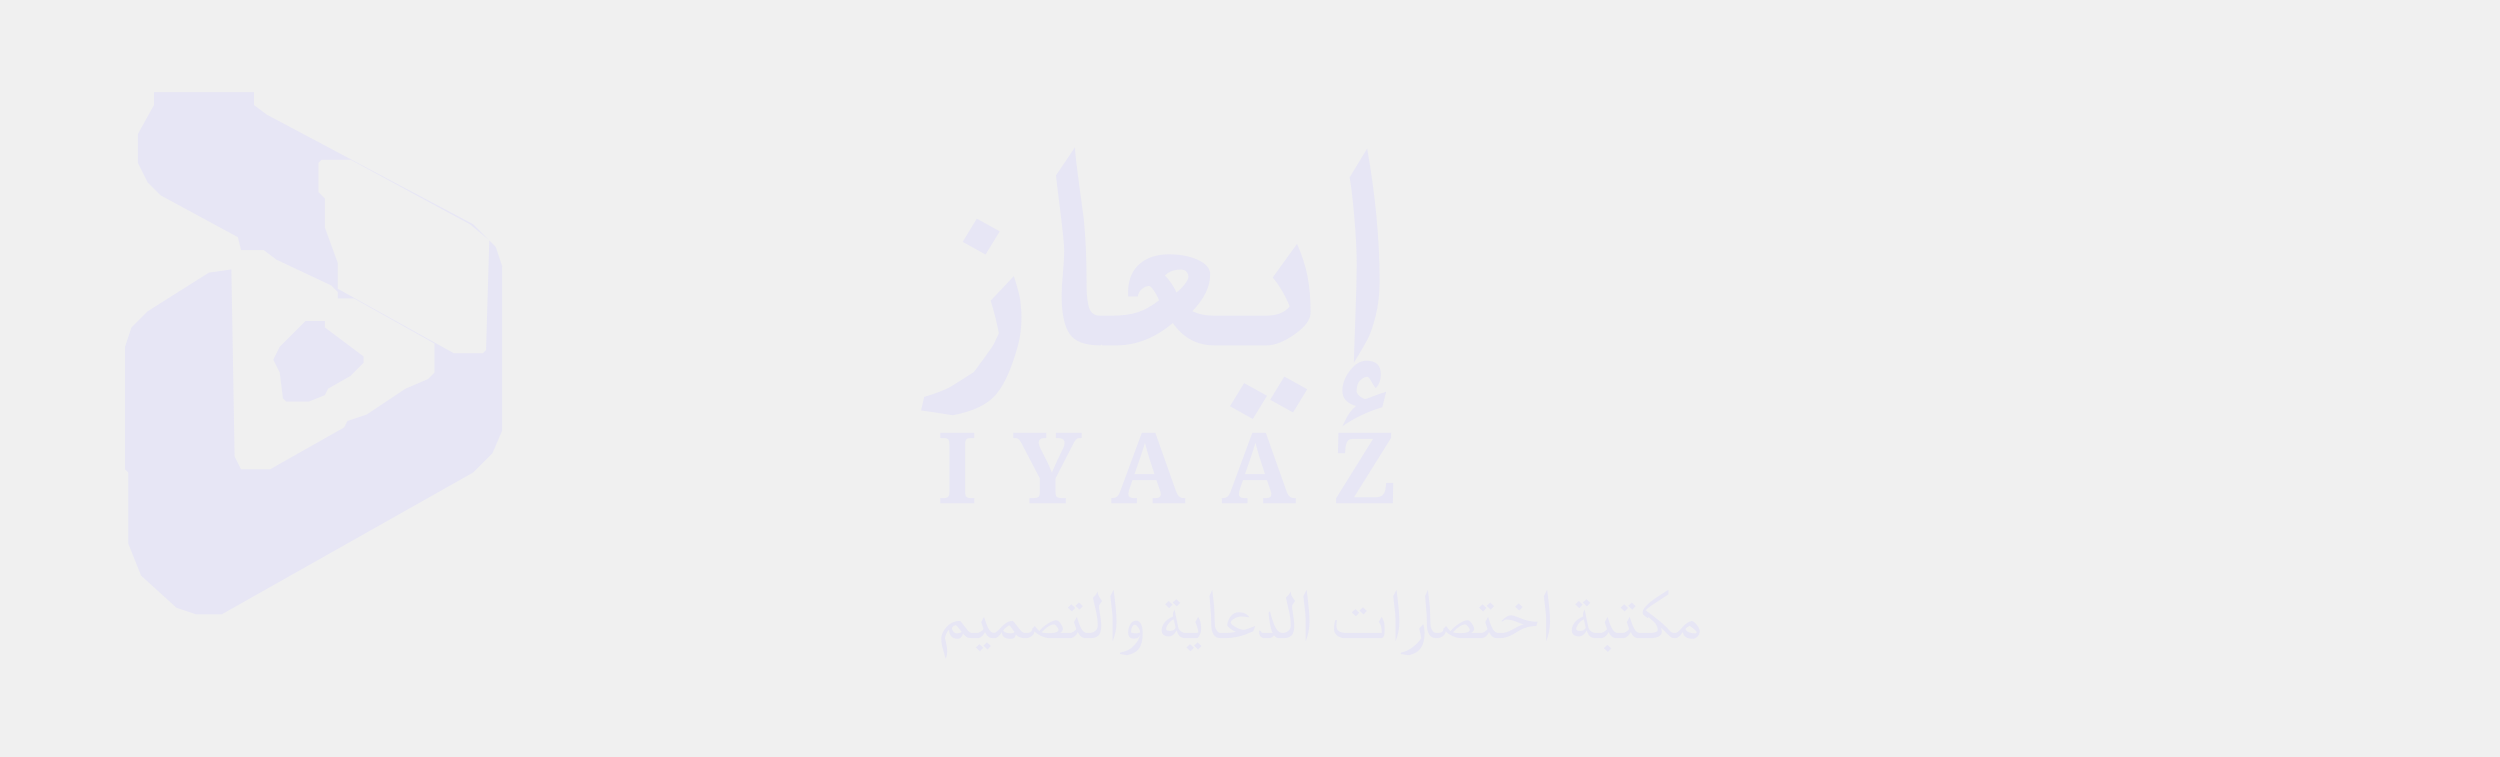
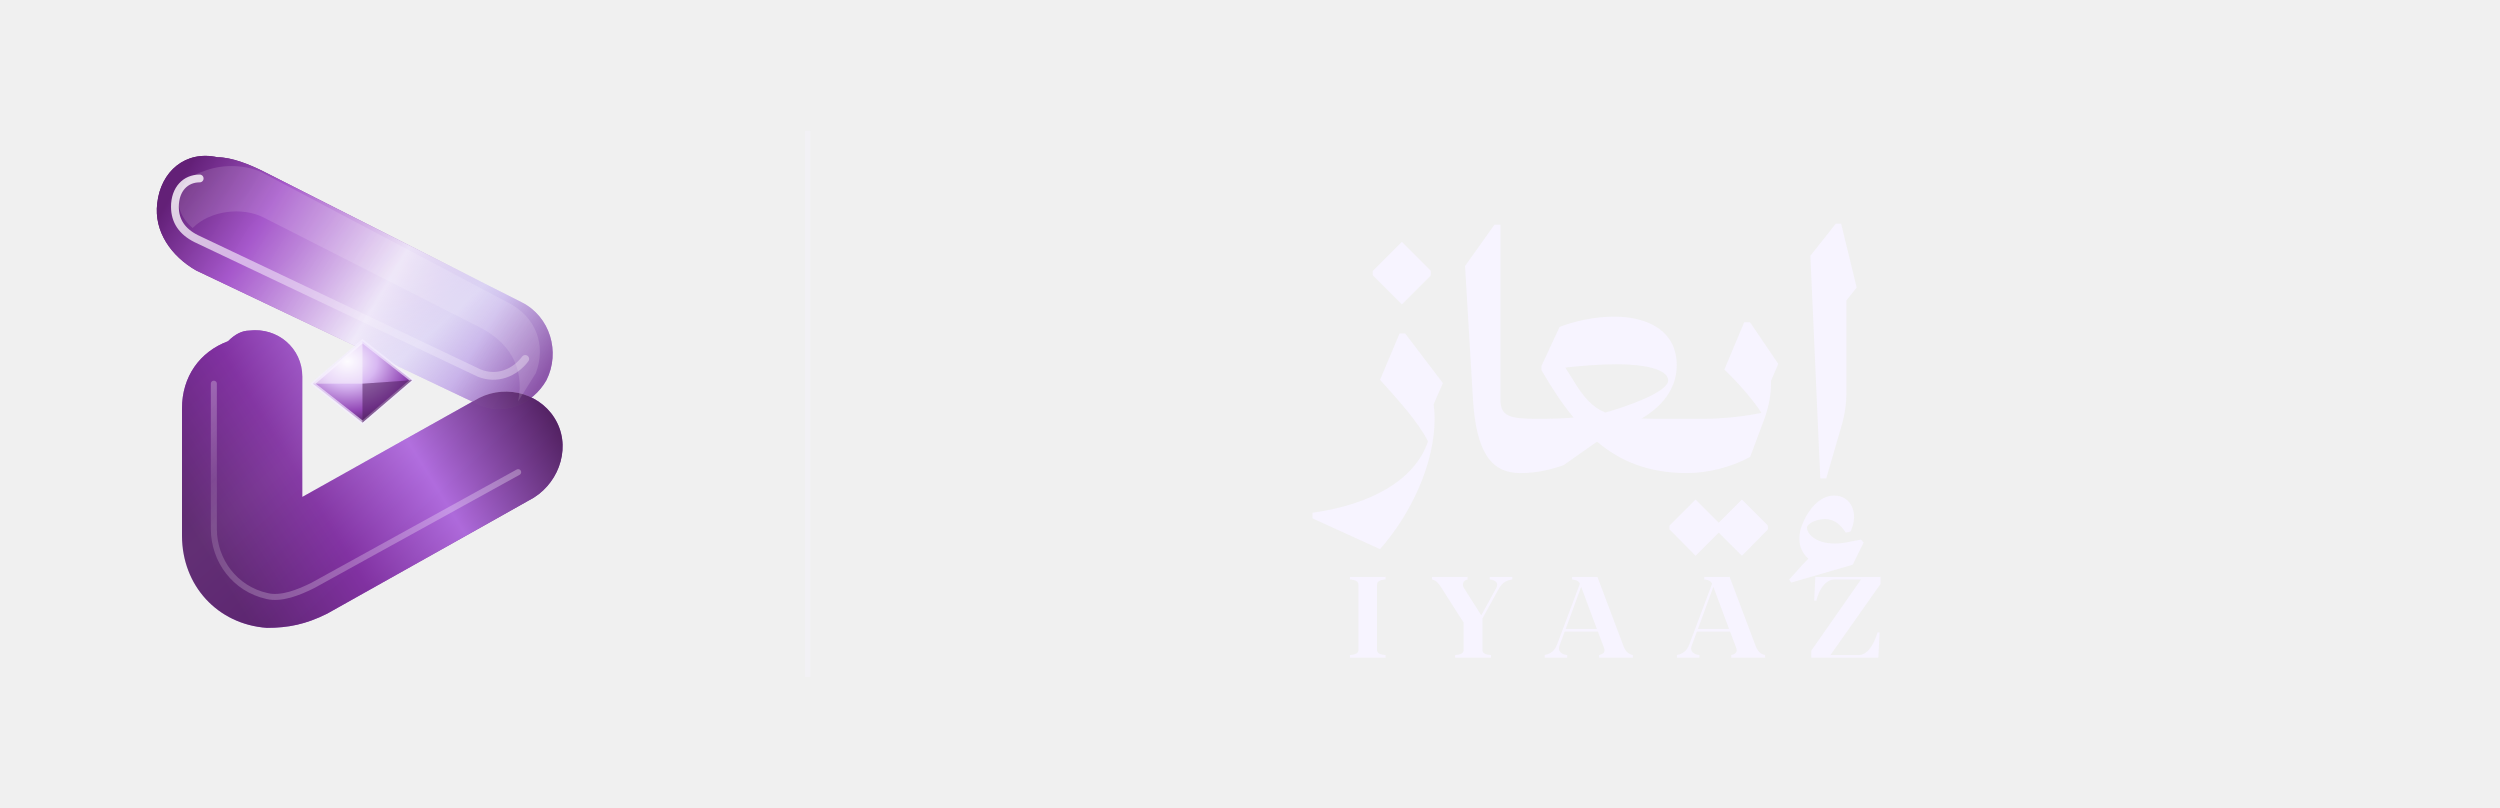
- <svg xmlns="http://www.w3.org/2000/svg" viewBox="0 0 760 230" role="img" aria-labelledby="title desc">
-   <g fill="#E7E6F5">
-     <g transform="translate(38 28) scale(.98)">
-       <path d="M9 0 L9 4 L4 13 L4 22 L7 28 L11 32 L35 45 L36 49 L43 49 L47 52 L64 60 L66 62 L66 64 L71 64 L96 78 L96 87 L94 89 L87 92 L75 100 L69 102 L68 104 L45 117 L36 117 L34 113 L33 55 L26 56 L7 68 L2 73 L0 79 L0 117 L1 118 L1 140 L5 150 L16 160 L22 162 L30 162 L108 118 L114 112 L117 105 L117 54 L115 48 L108 41 L44 7 L40 4 L40 0 Z M61 21 L70 21 L107 41 L113 46 L112 80 L111 81 L102 81 L66 61 L66 53 L62 42 L62 33 L60 31 L60 22 Z" fill-rule="evenodd" />
-       <path d="M74 82 L62 73 L62 71 L56 71 L48 79 L46 83 L48 87 L49 95 L50 96 L57 96 L62 94 L63 92 L70 88 L74 84 Z" />
-     </g>
-     <text x="280" y="105" font-family="Thmanyah Serif Display, serif" font-weight="700" font-size="86">إيعاز</text>
-     <text x="285" y="153" font-family="Georgia, serif" font-weight="700" font-size="30" letter-spacing="11">IYAAZ</text>
-     <text x="285" y="194" font-family="Thmanyah Serif Display, serif" font-size="21">مكتبة اختصارات الدعاية والتصميم</text>
+ <svg xmlns="http://www.w3.org/2000/svg" viewBox="0 0 650 210" role="img" aria-labelledby="title desc">
+   <g transform="translate(28 28) scale(.92)">
+     <defs>
+       <linearGradient id="lribbonBase" x1="22" y1="20" x2="132" y2="142" gradientUnits="userSpaceOnUse">
+         <stop offset="0" stop-color="#5B176B" />
+         <stop offset=".22" stop-color="#8D3AB0" />
+         <stop offset=".48" stop-color="#E7E6F5" />
+         <stop offset=".67" stop-color="#A565CF" />
+         <stop offset="1" stop-color="#3E1848" />
+       </linearGradient>
+       <linearGradient id="ltopGlass" x1="22" y1="18" x2="122" y2="78" gradientUnits="userSpaceOnUse">
+         <stop offset="0" stop-color="#632078" stop-opacity=".96" />
+         <stop offset=".22" stop-color="#A95BCF" stop-opacity=".92" />
+         <stop offset=".56" stop-color="#F7F5FF" stop-opacity=".82" />
+         <stop offset=".82" stop-color="#C9B9EE" stop-opacity=".58" />
+         <stop offset="1" stop-color="#83509B" stop-opacity=".72" />
+       </linearGradient>
+       <linearGradient id="llowerGlass" x1="35" y1="137" x2="124" y2="82" gradientUnits="userSpaceOnUse">
+         <stop offset="0" stop-color="#572069" />
+         <stop offset=".32" stop-color="#7F2E9F" />
+         <stop offset=".62" stop-color="#B16CDF" />
+         <stop offset="1" stop-color="#4B1B58" />
+       </linearGradient>
+       <radialGradient id="lgemFill" cx="35%" cy="25%" r="85%">
+         <stop offset="0" stop-color="#FBF9FF" />
+         <stop offset=".35" stop-color="#D8B8F2" />
+         <stop offset=".72" stop-color="#9146B5" />
+         <stop offset="1" stop-color="#3E1848" />
+       </radialGradient>
+       <linearGradient id="ledgeSheen" x1="20" y1="25" x2="120" y2="125" gradientUnits="userSpaceOnUse">
+         <stop offset="0" stop-color="#FFFFFF" stop-opacity=".9" />
+         <stop offset=".45" stop-color="#FFFFFF" stop-opacity=".18" />
+         <stop offset="1" stop-color="#FFFFFF" stop-opacity=".55" />
+       </linearGradient>
+     </defs>
+     <path data-role="ribbon-core" d="M31 14C22 12 15 18 14 27C13 35 18 42 25 46L105 84C112 87 120 84 124 77C128 69 125 59 117 55L44 18C40 16 35 14 31 14ZM34 66C26 69 21 76 21 85V121C21 135 31 146 45 147C51 147 56 146 62 143L119 111C127 107 131 97 127 89C123 81 113 78 105 82L55 110V76C55 68 48 62 40 63C38 63 36 64 34 66Z" fill="url(#lribbonBase)" fill-rule="evenodd" />
+     <path d="M31 14C22 12 15 18 14 27C13 35 18 42 25 46L105 84C112 87 120 84 124 77C128 69 125 59 117 55L44 18C40 16 35 14 31 14Z" fill="url(#ltopGlass)" />
+     <path d="M34 66C26 69 21 76 21 85V121C21 135 31 146 45 147C51 147 56 146 62 143L119 111C127 107 131 97 127 89C123 81 113 78 105 82L55 110V76C55 68 48 62 40 63C38 63 36 64 34 66Z" fill="url(#llowerGlass)" fill-opacity=".92" />
+     <path data-role="highlight" d="M26 20C22 20 19 23 19 28C19 32 21 35 25 37L105 75C110 77 115 75 118 71" fill="none" stroke="url(#ledgeSheen)" stroke-width="2.2" stroke-linecap="round" opacity=".9" />
+     <path data-role="highlight" d="M30 78V119C30 128 36 136 45 138C49 139 54 137 58 135L116 103" fill="none" stroke="url(#ledgeSheen)" stroke-width="1.7" stroke-linecap="round" opacity=".66" />
+     <path d="M43 18L113 55C121 59 124 67 121 75L116 83C118 73 113 66 105 62L44 31C38 28 29 29 24 34C17 28 20 20 27 18C32 16 38 16 43 18Z" fill="#FFFFFF" opacity=".13" />
+     <path data-role="gem-core" d="M72 66L86 77L72 89L58 78Z" fill="url(#lgemFill)" stroke="#F4EFFF" stroke-opacity=".65" stroke-width="1" />
+     <path d="M72 66L72 78L58 78Z" fill="#FFFFFF" opacity=".45" />
+     <path d="M72 78L86 77L72 89Z" fill="#4E1D5C" opacity=".55" />
+   </g>
+   <path d="M210 34V176" stroke="#F7F4FF" stroke-opacity=".34" stroke-width="1.4" />
+   <g fill="#F7F4FF" transform="translate(-90 18)">
+     <path data-role="wordmark-ar" d="m 568.695,40.156 h -1.462 v 0.086 l -6.536,8.256 2.58,57.878 h 1.548 l 3.956,-13.588 c 0.86,-2.924 1.29,-5.848 1.29,-8.858 V 60.108 l 2.666,-3.354 z m -13.502,92.536 0.516,0.774 15.996,-4.644 2.838,-5.762 -0.688,-0.774 -3.526,0.688 c -1.204,0.258 -2.322,0.344 -3.268,0.344 -5.504,0 -7.482,-3.01 -7.224,-4.3 0.258,-1.032 2.666,-2.064 4.644,-2.064 2.666,0 4.214,1.72 5.418,3.526 l 1.204,-0.258 0.172,-0.344 c 1.978,-4.386 0.086,-9.03 -4.386,-9.03 -4.042,0 -6.794,4.042 -7.998,6.794 -1.72,3.784 -1.376,7.224 1.29,9.632 -0.43,0.43 -0.86,0.86 -1.376,1.376 z M 544.959,65.784 h -1.462 l -5.16,12.298 c 3.784,3.612 7.826,8.342 9.632,11.266 -4.558,0.946 -10.148,1.548 -15.136,1.548 -2.752,0 -4.214,1.462 -4.214,4.214 V 105 c 5.418,0 11.61,-1.548 16.426,-4.214 l 3.698,-9.89 c 1.204,-3.354 1.806,-6.622 1.72,-9.89 l 1.892,-4.386 -7.052,-10.406 c -0.086,-0.086 -0.172,-0.258 -0.344,-0.43 z m 4.644,53.922 c 0.086,0 0.086,-1.032 0,-1.118 l -6.708,-6.708 -6.02,6.02 -6.02,-6.02 -6.794,6.794 v 0.946 l 6.794,6.88 6.02,-6.02 6.02,6.02 z M 490.779,78.254 c 2.666,4.558 5.332,8.686 8.342,12.298 -2.494,0.258 -5.418,0.344 -9.632,0.344 l -4.128,3.182 V 105 c 3.956,0 7.482,-0.774 11.18,-2.064 l 8.686,-6.106 c 6.106,5.16 13.502,8.17 23.392,8.17 3.182,0 4.128,-1.204 4.128,-3.526 V 90.896 h -9.116 c -2.58,0 -4.816,0 -6.794,-0.086 6.364,-3.784 9.116,-8.686 9.116,-13.846 0,-9.116 -7.74,-12.642 -16.34,-12.642 -4.988,0 -10.32,1.204 -14.104,2.666 l -4.73,10.148 z m 8.084,2.322 -1.892,-3.01 c 3.87,-0.43 8.944,-0.86 13.416,-0.86 6.794,0 13.33,1.204 13.33,4.214 0,3.01 -10.75,6.794 -16.34,8.342 -3.354,-1.376 -5.676,-3.956 -8.514,-8.686 z M 485.275,105 c 2.752,0 4.214,-1.462 4.214,-4.214 v -9.89 c -6.88,0 -9.374,-0.688 -9.374,-4.902 v -45.58 h -1.548 l -7.654,10.75 2.064,34.83 c 0.86,13.158 4.472,19.006 12.298,19.006 z M 448.811,80.748 c 4.386,4.902 9.804,10.75 12.47,15.996 -3.354,10.062 -14.792,16.426 -30.014,18.576 v 1.462 l 17.544,7.998 c 8.084,-9.202 14.19,-22.188 14.19,-33.97 0,-1.204 -0.086,-2.494 -0.258,-3.698 l 2.408,-5.504 -9.804,-12.9 h -1.462 z m 13.158,-27.09 c 0.086,-0.086 0.086,-1.204 0,-1.29 l -7.482,-7.482 -7.568,7.568 v 1.118 l 7.568,7.568 z" />
+     <path data-role="wordmark-en" d="m 450.245,153 v -0.69 c -1.47,-0.09 -2.22,-0.51 -2.22,-1.29 v -17.04 c 0,-0.78 0.75,-1.23 2.22,-1.32 V 132 h -9.27 v 0.66 c 1.47,0.09 2.22,0.54 2.22,1.32 v 17.04 c 0,0.78 -0.75,1.2 -2.22,1.29 V 153 Z m 27.41,0 v -0.69 c -1.47,-0.09 -2.22,-0.51 -2.22,-1.29 v -8.22 l 4.08,-7.41 c 0.87,-1.59 1.74,-2.46 3.69,-2.73 V 132 h -5.88 v 0.66 c 1.83,0.18 2.31,1.17 1.68,2.25 l -3.87,7.08 -4.53,-7.14 c -0.48,-0.78 -0.33,-1.92 0.96,-2.19 V 132 h -9.24 v 0.66 c 1.32,0.27 2.07,1.53 2.79,2.7 l 5.43,8.52 v 7.14 c 0,0.78 -0.75,1.2 -2.22,1.29 V 153 Z m 19.82,0 v -0.69 c -1.59,-0.15 -2.49,-1.08 -2.04,-2.31 l 1.38,-3.78 h 8.64 l 1.56,4.14 c 0.45,1.17 -0.12,1.68 -1.26,1.95 V 153 h 8.79 v -0.69 c -1.32,-0.3 -1.92,-0.99 -2.52,-2.55 l -6.69,-17.76 h -6.6 v 0.66 c 0.69,0.06 1.62,0.21 2.04,1.11 l -5.94,15.81 c -0.66,1.74 -1.71,2.4 -3.21,2.73 V 153 Z m 3.63,-18.42 4.08,10.95 h -8.1 z M 531.845,153 v -0.69 c -1.59,-0.15 -2.49,-1.08 -2.04,-2.31 l 1.38,-3.78 h 8.64 l 1.56,4.14 c 0.45,1.17 -0.12,1.68 -1.26,1.95 V 153 h 8.79 v -0.69 c -1.32,-0.3 -1.92,-0.99 -2.52,-2.55 l -6.69,-17.76 h -6.6 v 0.66 c 0.69,0.06 1.62,0.21 2.04,1.11 l -5.94,15.81 c -0.66,1.74 -1.71,2.4 -3.21,2.73 V 153 Z m 3.63,-18.42 4.08,10.95 h -8.1 z m 42.89,18.42 0.33,-6.57 h -0.54 c -0.57,2.13 -2.25,5.88 -4.86,5.88 h -7.38 l 13.02,-18.48 V 132 h -16.95 l -0.3,6.18 h 0.57 c 0.57,-2.52 2.19,-5.52 4.77,-5.52 h 6.84 l -12.93,18.51 V 153 Z" />
  </g>
</svg>
